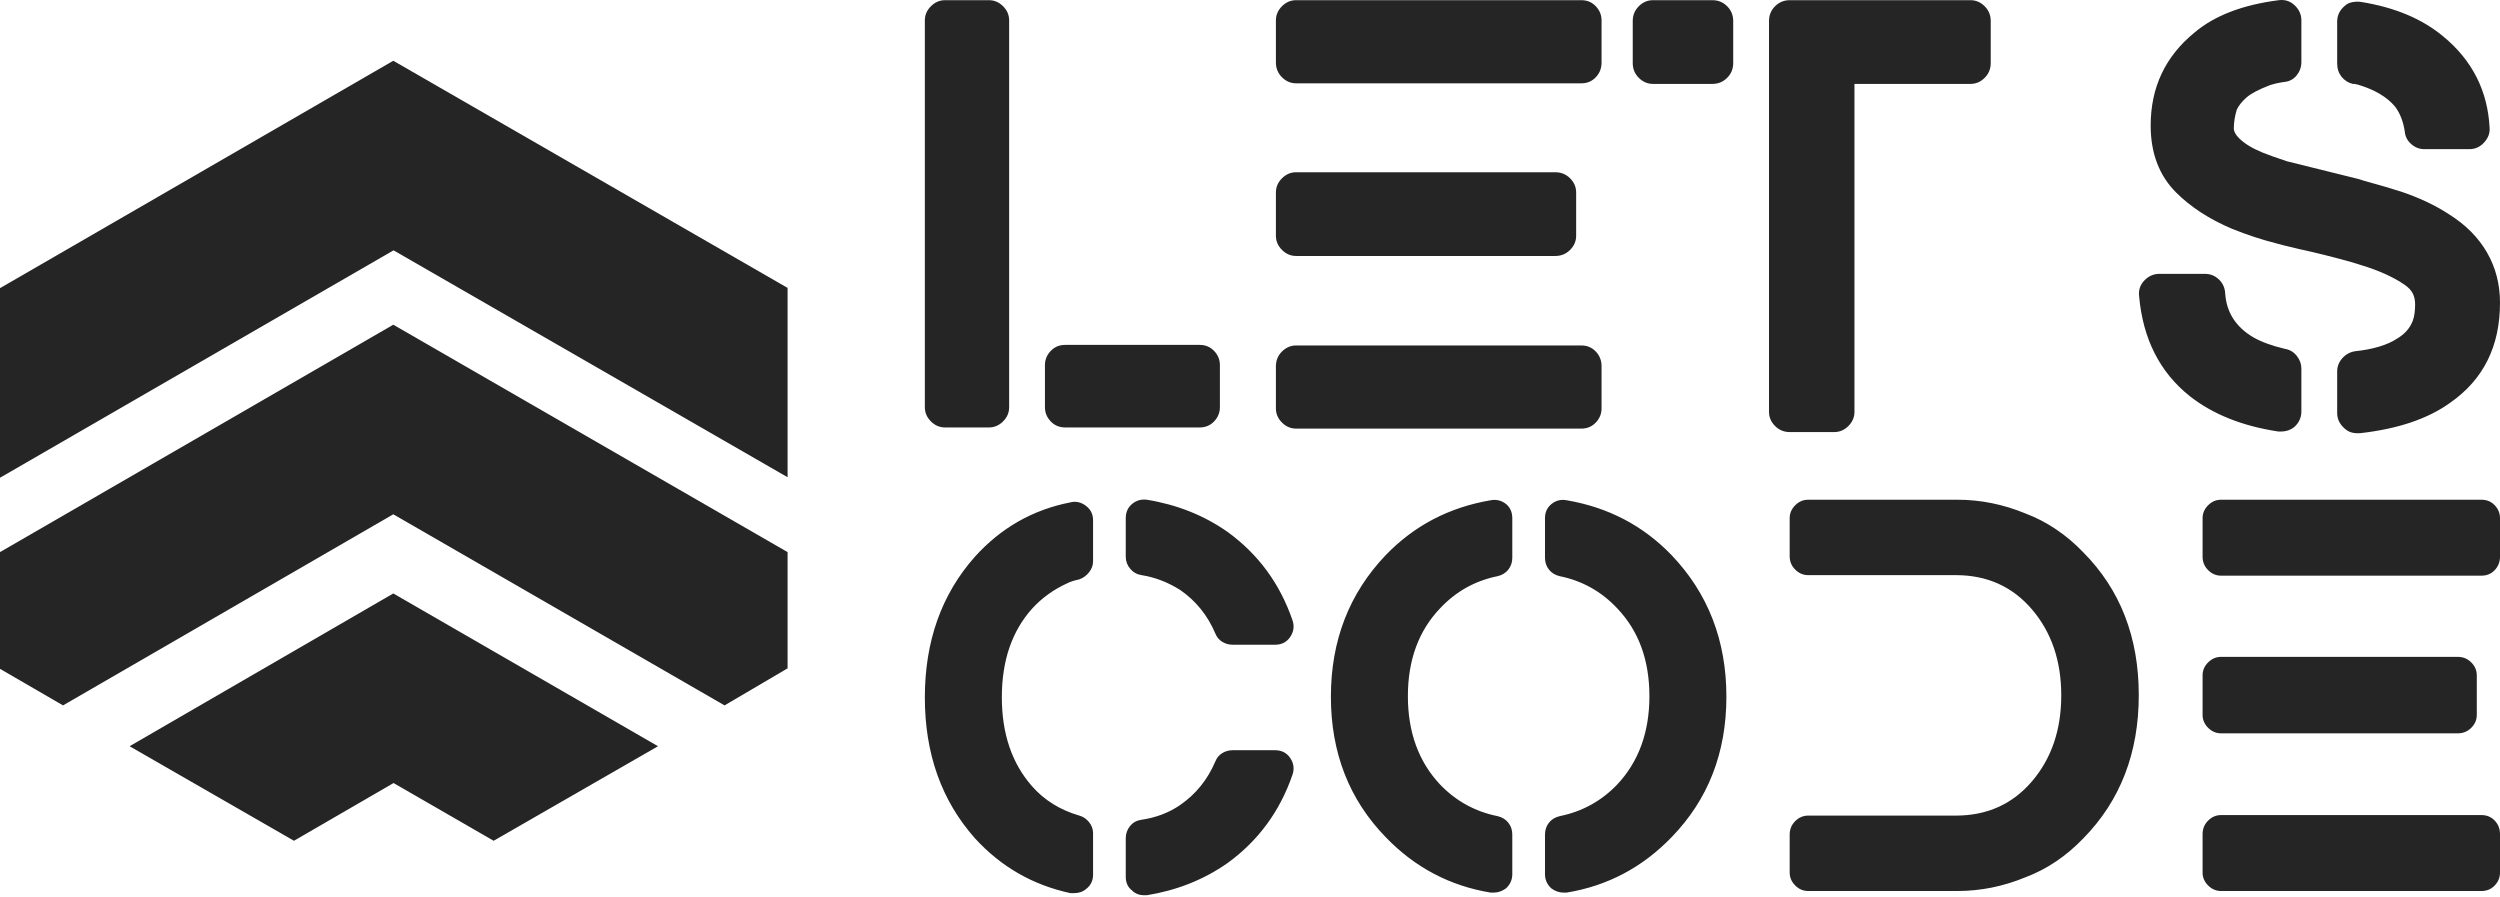
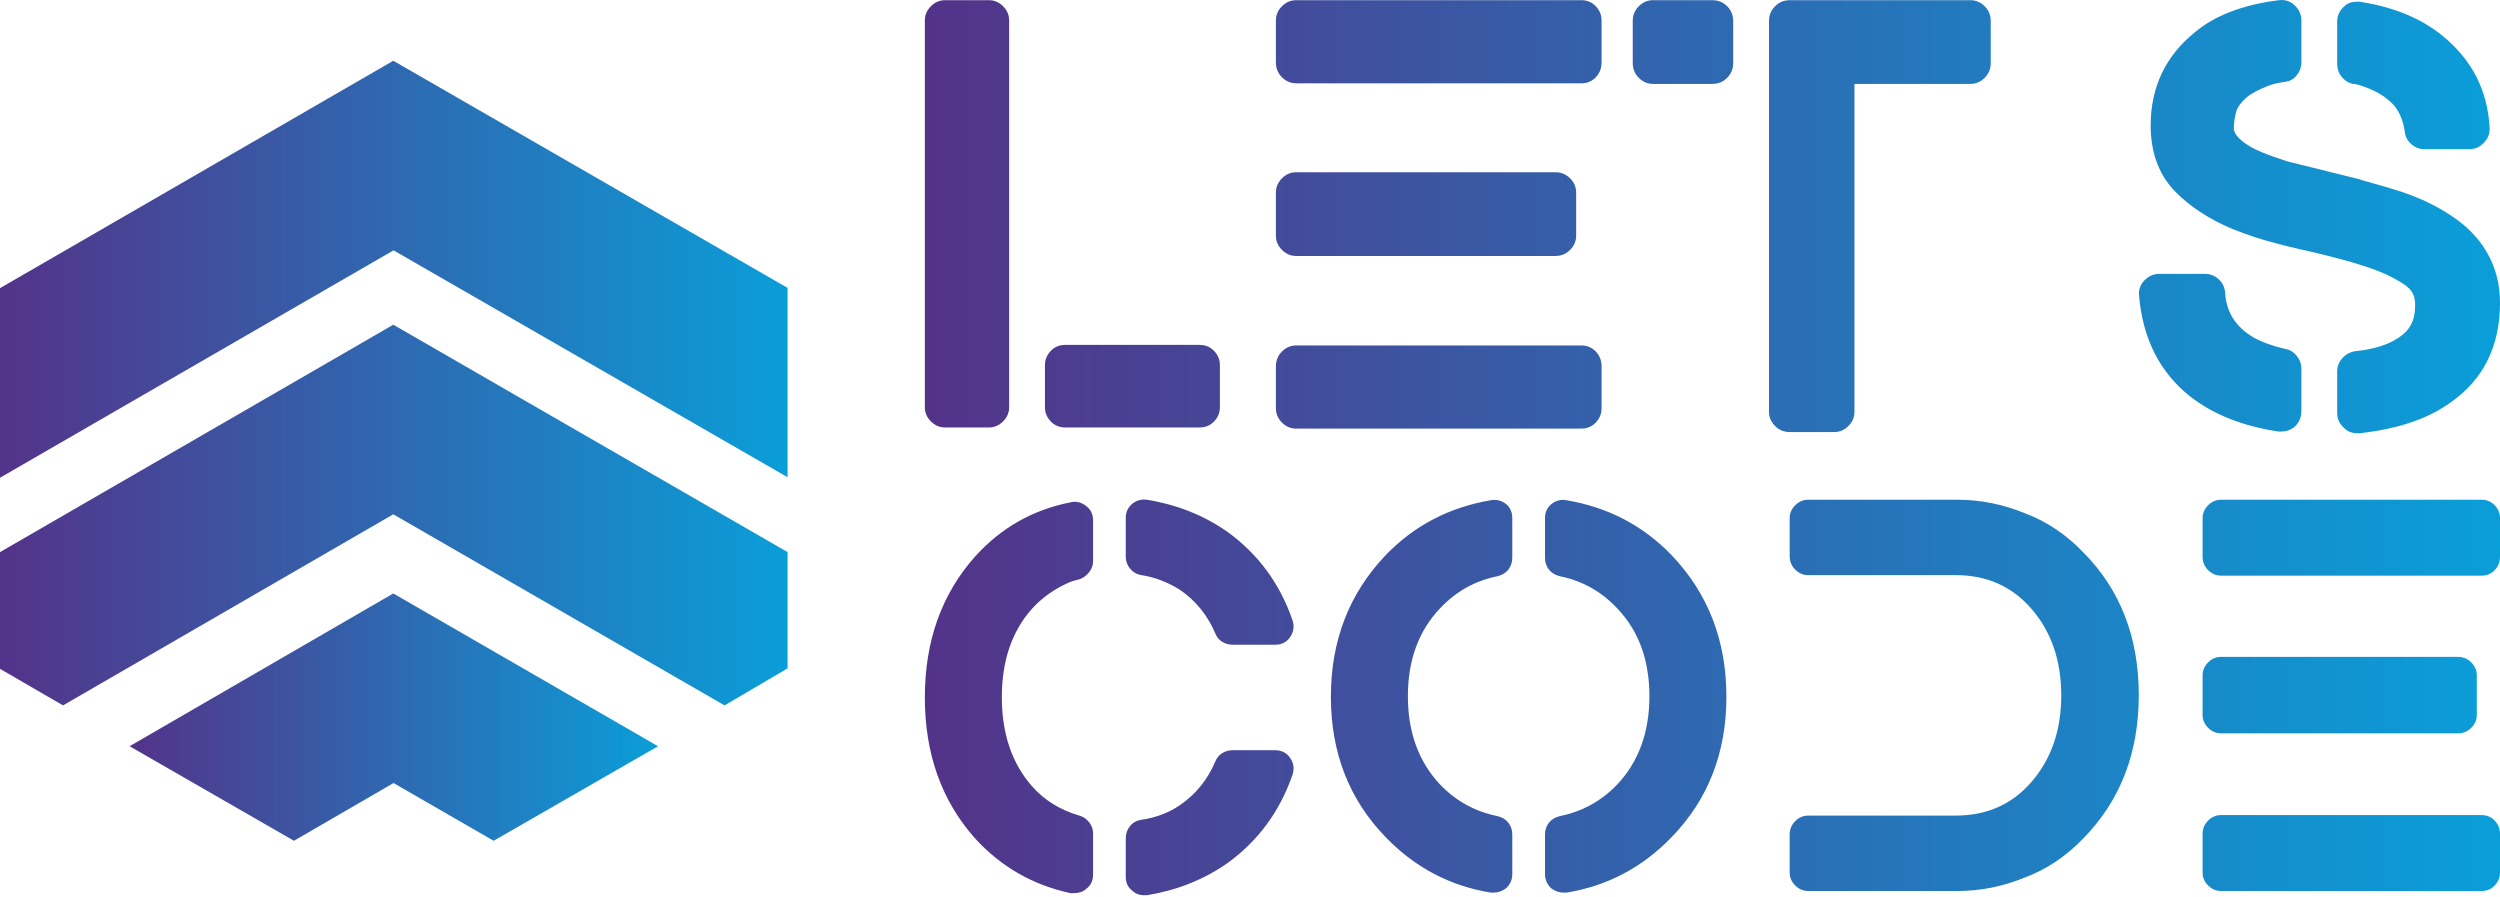
<svg xmlns="http://www.w3.org/2000/svg" version="1.0" width="407.83" height="146.234" viewBox="0 0 370.333 132.789">
-   <g transform="matrix(37.34529,0,0,37.34529,-35.02988,-26.59006)" fill="#252525">
+   <defs>
+     <linearGradient id="bgGradient" x1="0%" y1="0%" x2="100%" y2="0%">
+       <stop offset="0%" stop-color="#533389" />
+       <stop offset="100%" stop-color="#0a9ed8" />
+     </linearGradient>
+   </defs>
+   <g transform="matrix(37.34529,0,0,37.34529,-35.02988,-26.59006)" fill="url(#bgGradient)">
    <polygon points="2.499,1.705 4.062,2.605 4.062,1.854 2.498,0.953 0.938,1.855 0.938,2.607" />
    <polygon points="3.812,3.51 4.062,3.363 4.062,2.902 2.498,2 0.938,2.902 0.938,3.365 1.188,3.51 2.498,2.752" />
    <polygon points="2.499,3.818 2.896,4.047 3.548,3.672 2.498,3.066 1.452,3.672 2.104,4.047" />
  </g>
-   <g fill="#252525">
+   <g fill="url(#bgGradient)">
    <g transform="matrix(2.138319,0,0,2.138319,130.0718,-21.35684)">
      <path d="M7.68 10 q0.56 0 0.98 0.42 t0.42 0.98 l0 26.8 q0 0.56 -0.42 0.98 t-0.98 0.42 l-3.04 0 q-0.56 0 -0.98 -0.42 t-0.42 -0.98 l0 -26.8 q0 -0.56 0.42 -0.98 t0.98 -0.42 l3.04 0 z M22.28 33.88 q0.6 0 1 0.42 t0.4 0.98 l0 2.92 q0 0.56 -0.4 0.98 t-1 0.42 l-9.32 0 q-0.6 0 -1 -0.42 t-0.4 -0.98 l0 -2.92 q0 -0.56 0.4 -0.98 t1 -0.42 l9.32 0 z M48.72 33.92 q0.6 0 1 0.42 t0.4 1.02 l0 2.92 q0 0.56 -0.4 0.98 t-1 0.42 l-19.76 0 q-0.56 0 -0.98 -0.42 t-0.42 -0.98 l0 -2.92 q0 -0.6 0.42 -1.02 t0.98 -0.42 l19.76 0 z M28.96 27.72 q-0.56 0 -0.98 -0.42 t-0.42 -0.98 l0 -3 q0 -0.56 0.42 -0.98 t0.98 -0.42 l17.96 0 q0.6 0 1.02 0.42 t0.42 0.98 l0 3 q0 0.56 -0.42 0.98 t-1.02 0.42 l-17.96 0 z M48.72 10 q0.6 0 1 0.42 t0.4 0.98 l0 2.92 q0 0.6 -0.4 1.02 t-1 0.42 l-19.76 0 q-0.56 0 -0.98 -0.42 t-0.42 -1.02 l0 -2.92 q0 -0.56 0.42 -0.98 t0.98 -0.42 l19.76 0 z M57.8 10 q0.6 0 1.02 0.42 t0.42 1.02 l0 2.92 q0 0.6 -0.42 1.02 t-1.02 0.42 l-4.12 0 q-0.56 0 -0.98 -0.42 t-0.42 -1.02 l0 -2.92 q0 -0.6 0.42 -1.02 t0.98 -0.42 l4.12 0 z M75.68 10 q0.56 0 0.98 0.42 t0.42 1.02 l0 2.92 q0 0.6 -0.42 1.02 t-0.98 0.42 l-8.04 0 l0 22.72 q0 0.56 -0.42 0.98 t-0.98 0.42 l-3.08 0 q-0.6 0 -1.02 -0.42 t-0.42 -0.98 l0 -27.08 q0 -0.6 0.42 -1.02 t1.02 -0.42 l12.52 0 z M108.84 24.84 q1.72 1.08 2.62 2.64 t0.9 3.48 q0 4.52 -3.44 6.92 q-2.32 1.68 -6.28 2.12 l-0.16 0 q-0.56 0 -0.92 -0.36 q-0.48 -0.44 -0.48 -1.04 l0 -2.88 q0 -0.52 0.36 -0.92 t0.88 -0.48 q1.88 -0.2 2.92 -0.88 q0.8 -0.48 1.08 -1.24 q0.16 -0.44 0.16 -1.12 q0 -0.44 -0.16 -0.76 t-0.56 -0.6 q-1.16 -0.8 -3 -1.36 l-0.64 -0.2 q-2 -0.56 -3.68 -0.92 q-0.36 -0.08 -1.16 -0.28 l-0.44 -0.12 q-1.44 -0.36 -3.04 -1 q-2.36 -1 -3.88 -2.52 q-1.76 -1.76 -1.76 -4.64 q0 -3.96 3.04 -6.44 q2.08 -1.76 5.84 -2.24 q0.64 -0.08 1.1 0.36 t0.46 1.04 l0 2.88 q0 0.52 -0.32 0.92 t-0.82 0.46 t-1.02 0.22 q-1.16 0.44 -1.64 0.86 t-0.68 0.86 q-0.2 0.68 -0.2 1.28 q0 0.32 0.36 0.68 q0.56 0.56 1.64 1 q0.48 0.2 1.68 0.6 l5 1.24 l0.24 0.08 q1.88 0.52 2.72 0.8 q1.88 0.64 3.28 1.56 z M102.16 15.8 q-0.48 -0.12 -0.78 -0.5 t-0.3 -0.9 l0 -2.92 q0 -0.64 0.52 -1.08 q0.2 -0.2 0.52 -0.26 t0.6 -0.02 q3.52 0.56 5.72 2.4 q3 2.48 3.2 6.32 q0.04 0.56 -0.38 1.02 t-1.02 0.46 l-3.12 0 q-0.52 0 -0.92 -0.36 t-0.44 -0.88 q-0.16 -1.04 -0.68 -1.72 q-0.84 -1 -2.6 -1.52 q-0.12 0 -0.16 -0.04 l-0.16 0 z M97.48 34.16 q0.48 0.08 0.8 0.48 t0.32 0.88 l0 2.96 q0 0.64 -0.48 1.08 q-0.4 0.32 -0.92 0.32 l-0.2 0 q-3.72 -0.56 -6.12 -2.44 q-3.12 -2.48 -3.52 -6.92 q-0.08 -0.64 0.36 -1.1 t1.04 -0.46 l3.16 0 q0.56 0 0.96 0.38 t0.44 0.94 q0.12 2 1.96 3.08 q0.84 0.48 2.2 0.8 z" />
    </g>
    <g transform="matrix(1.952907,0,0,1.952907,133.9535,54.49697)">
      <path d="M18 15.72 q-0.52 -0.08 -0.86 -0.48 t-0.34 -0.92 l0 -2.92 q0 -0.68 0.48 -1.08 t1.12 -0.32 q3.44 0.56 6.12 2.44 q3.48 2.52 4.92 6.68 q0.24 0.68 -0.16 1.28 t-1.16 0.6 l-3.2 0 q-0.44 0 -0.8 -0.22 t-0.52 -0.62 q-0.88 -2.08 -2.68 -3.32 q-1.4 -0.88 -2.92 -1.12 z M28.12 29 q0.76 0 1.16 0.6 t0.16 1.28 q-1.44 4.16 -4.92 6.68 q-2.68 1.88 -6.12 2.44 l-0.2 0 q-0.56 0 -0.92 -0.36 q-0.48 -0.36 -0.48 -1.04 l0 -2.92 q0 -0.52 0.32 -0.92 t0.84 -0.48 q1.68 -0.24 2.96 -1.12 q1.8 -1.24 2.68 -3.32 q0.16 -0.4 0.52 -0.62 t0.8 -0.22 l3.2 0 z M13.8 10.48 q0.52 0.4 0.52 1.08 l0 3.12 q0 0.44 -0.3 0.82 t-0.74 0.54 q-0.56 0.12 -0.88 0.28 q-1.6 0.72 -2.72 1.96 q-2.28 2.56 -2.28 6.7 t2.28 6.74 q1.4 1.6 3.6 2.24 q0.44 0.12 0.74 0.5 t0.3 0.82 l0 3.16 q0 0.68 -0.52 1.08 q-0.36 0.32 -0.92 0.32 l-0.28 0 q-4.28 -0.92 -7.24 -4.16 q-3.8 -4.28 -3.8 -10.68 t3.8 -10.68 q2.96 -3.28 7.24 -4.12 q0.64 -0.16 1.2 0.28 z M45.64 10.32 q0.48 0.4 0.48 1.08 l0 3 q0 0.52 -0.3 0.9 t-0.82 0.5 q-2.56 0.52 -4.36 2.44 q-2.44 2.56 -2.44 6.66 t2.44 6.7 q1.8 1.88 4.36 2.4 q0.52 0.12 0.82 0.5 t0.3 0.9 l0 3 q0 0.64 -0.48 1.08 q-0.44 0.32 -0.92 0.32 l-0.24 0 q-4.64 -0.76 -7.96 -4.2 q-4.16 -4.28 -4.16 -10.66 t4.16 -10.74 q3.24 -3.36 7.96 -4.16 q0.64 -0.12 1.16 0.28 z M58.2 14.2 q4.16 4.36 4.16 10.74 t-4.16 10.66 q-3.32 3.44 -7.96 4.2 l-0.24 0 q-0.48 0 -0.92 -0.32 q-0.48 -0.44 -0.48 -1.08 l0 -3 q0 -0.52 0.3 -0.9 t0.82 -0.5 q2.56 -0.52 4.36 -2.4 q2.44 -2.6 2.44 -6.7 t-2.44 -6.66 q-1.8 -1.92 -4.36 -2.44 q-0.52 -0.12 -0.82 -0.5 t-0.3 -0.9 l0 -3 q0 -0.68 0.5 -1.08 t1.14 -0.28 q4.72 0.8 7.96 4.16 z M85.04 11.04 q2.44 0.92 4.4 2.96 q4.2 4.24 4.2 10.82 t-4.2 10.86 q-1.96 2.04 -4.4 2.96 q-2.52 1.04 -5.16 1.04 l-11.32 0 q-0.56 0 -0.98 -0.42 t-0.42 -0.98 l0 -2.88 q0 -0.6 0.42 -1.02 t0.98 -0.42 l11.2 0 q3.56 0 5.78 -2.6 t2.22 -6.52 t-2.22 -6.52 t-5.78 -2.6 l-11.2 0 q-0.56 0 -0.98 -0.42 t-0.42 -1.02 l0 -2.88 q0 -0.56 0.42 -0.98 t0.98 -0.42 l11.32 0 q2.64 0 5.16 1.04 z M119.64 33.92 q0.6 0 1 0.42 t0.4 1.02 l0 2.92 q0 0.56 -0.4 0.98 t-1 0.42 l-19.76 0 q-0.56 0 -0.98 -0.42 t-0.42 -0.98 l0 -2.92 q0 -0.6 0.42 -1.02 t0.98 -0.42 l19.76 0 z M99.88 27.72 q-0.56 0 -0.98 -0.42 t-0.42 -0.98 l0 -3 q0 -0.56 0.42 -0.98 t0.98 -0.42 l17.96 0 q0.6 0 1.02 0.42 t0.42 0.98 l0 3 q0 0.56 -0.42 0.98 t-1.02 0.42 l-17.96 0 z M119.64 10 q0.6 0 1 0.42 t0.4 0.98 l0 2.92 q0 0.6 -0.4 1.02 t-1 0.42 l-19.76 0 q-0.56 0 -0.98 -0.42 t-0.42 -1.02 l0 -2.92 q0 -0.56 0.42 -0.98 t0.98 -0.42 l19.76 0 z" />
    </g>
  </g>
</svg>
